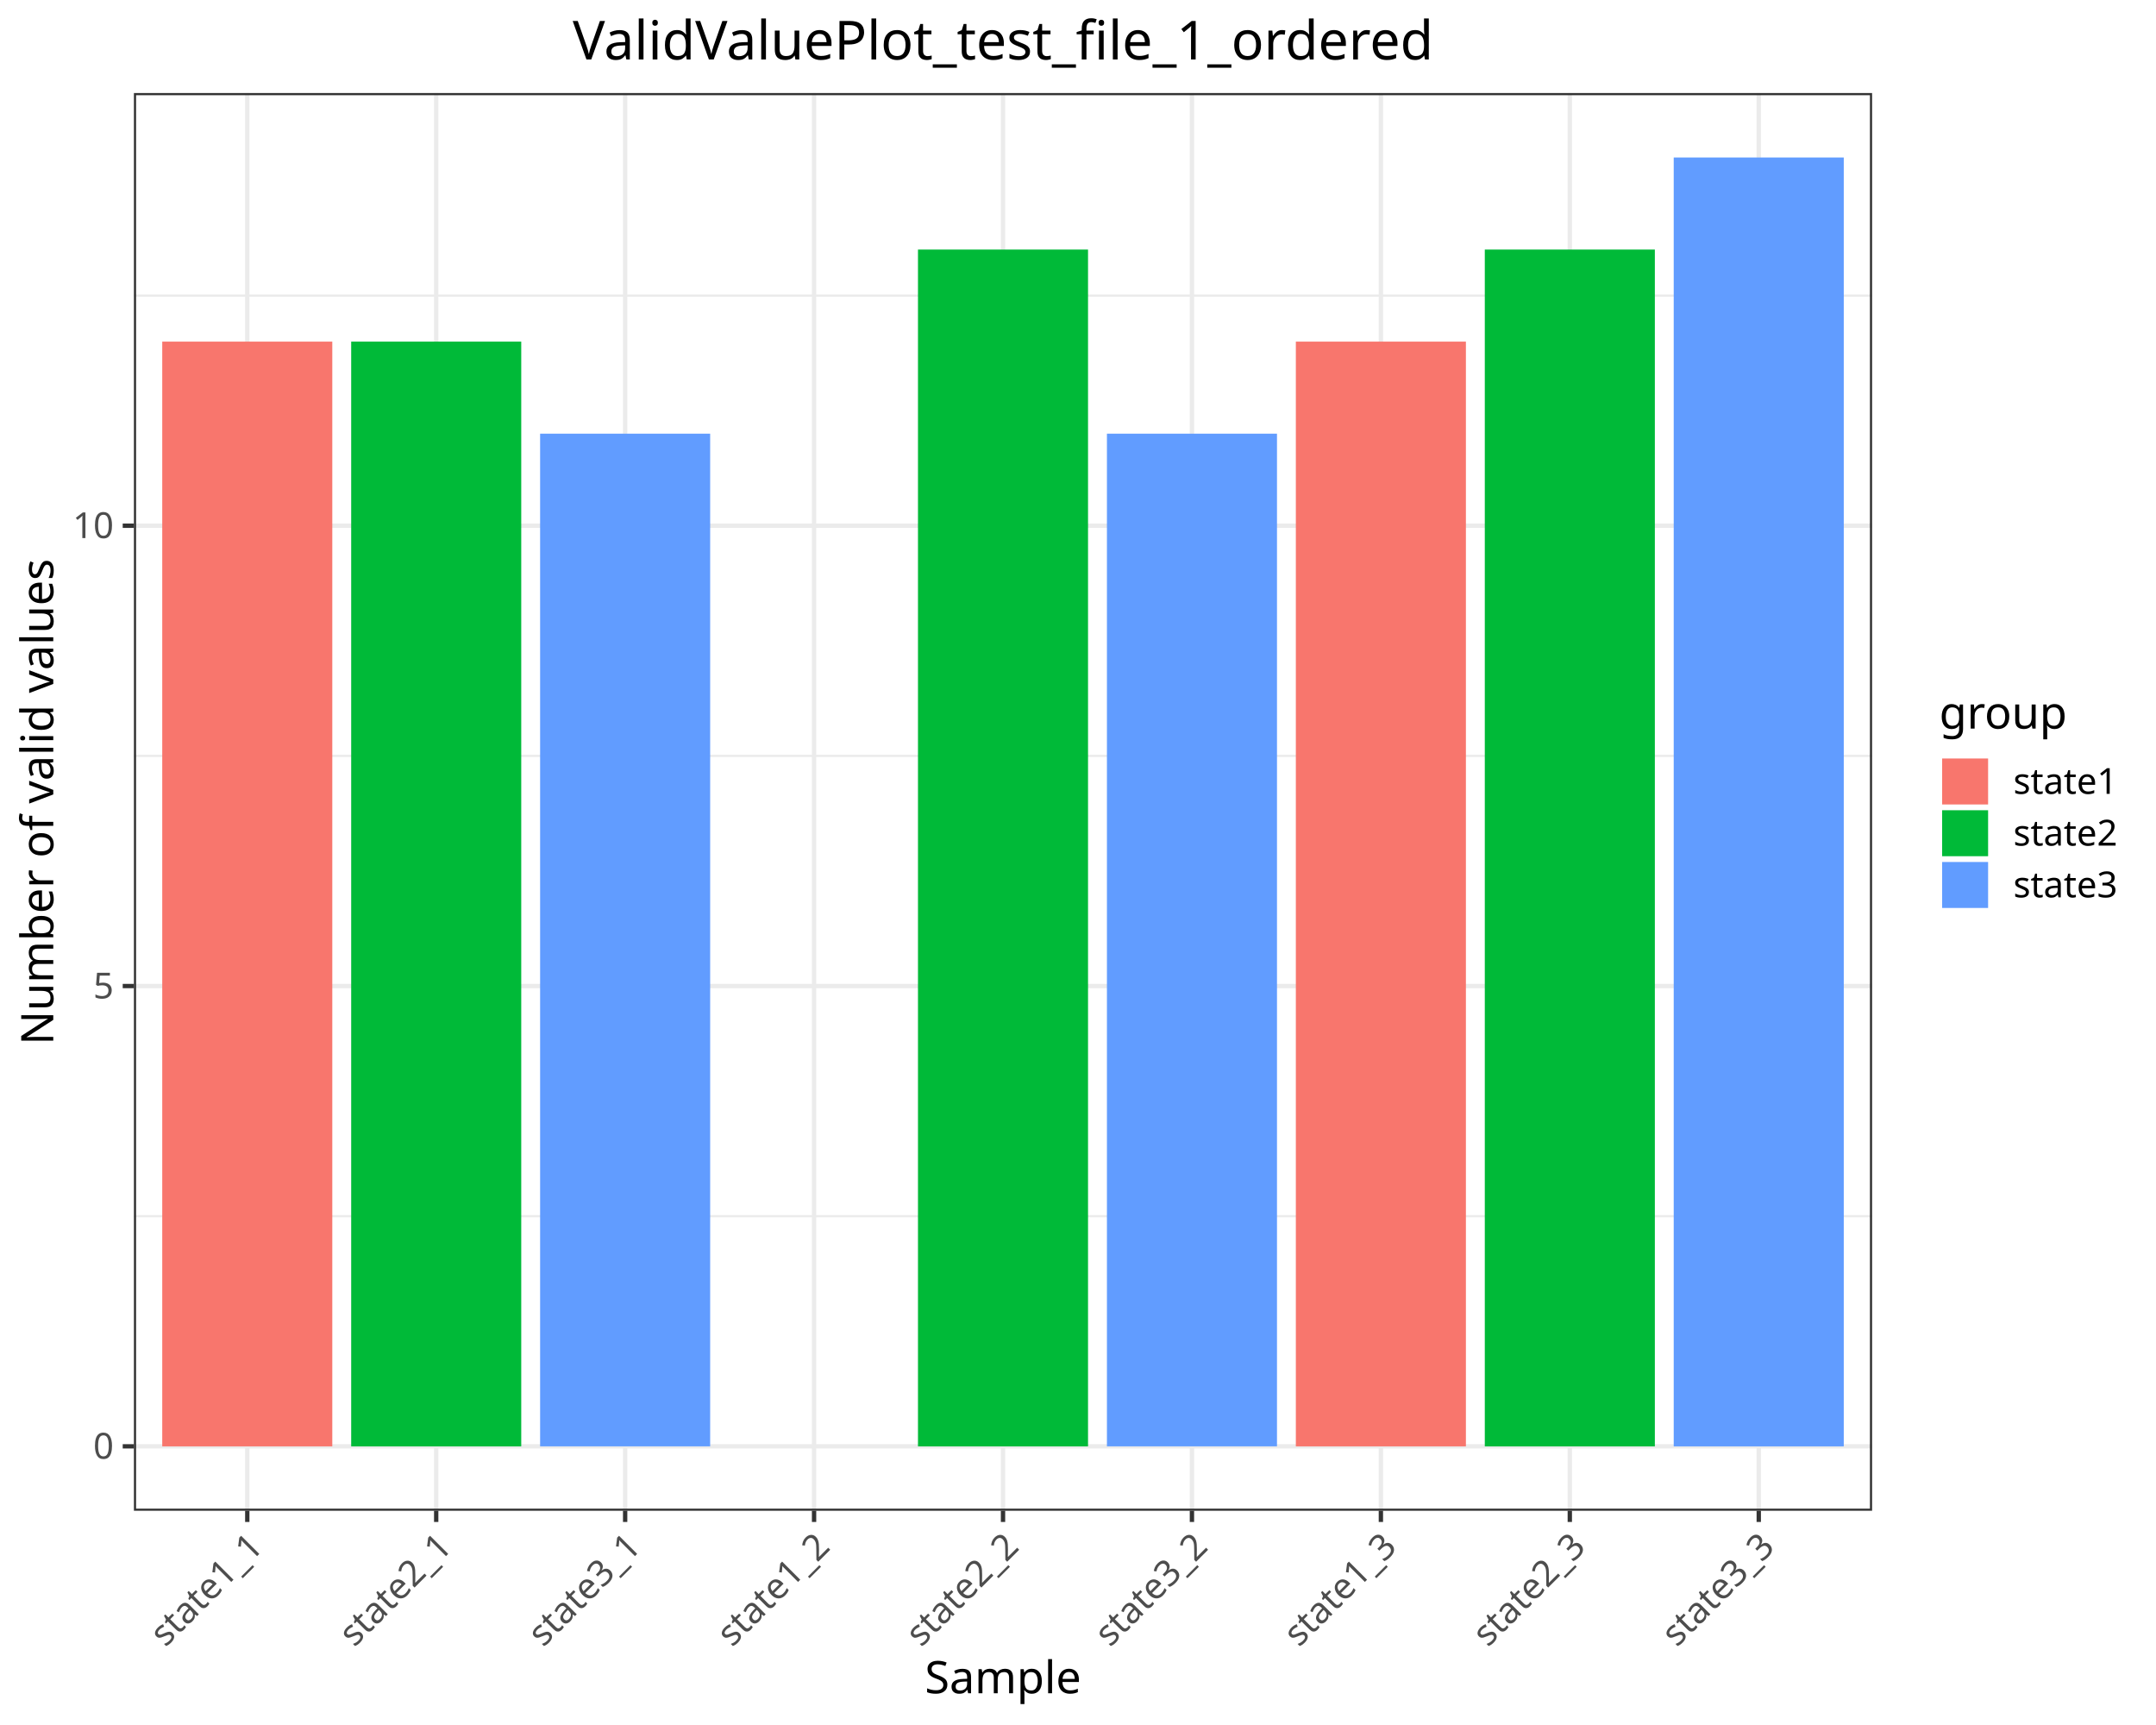
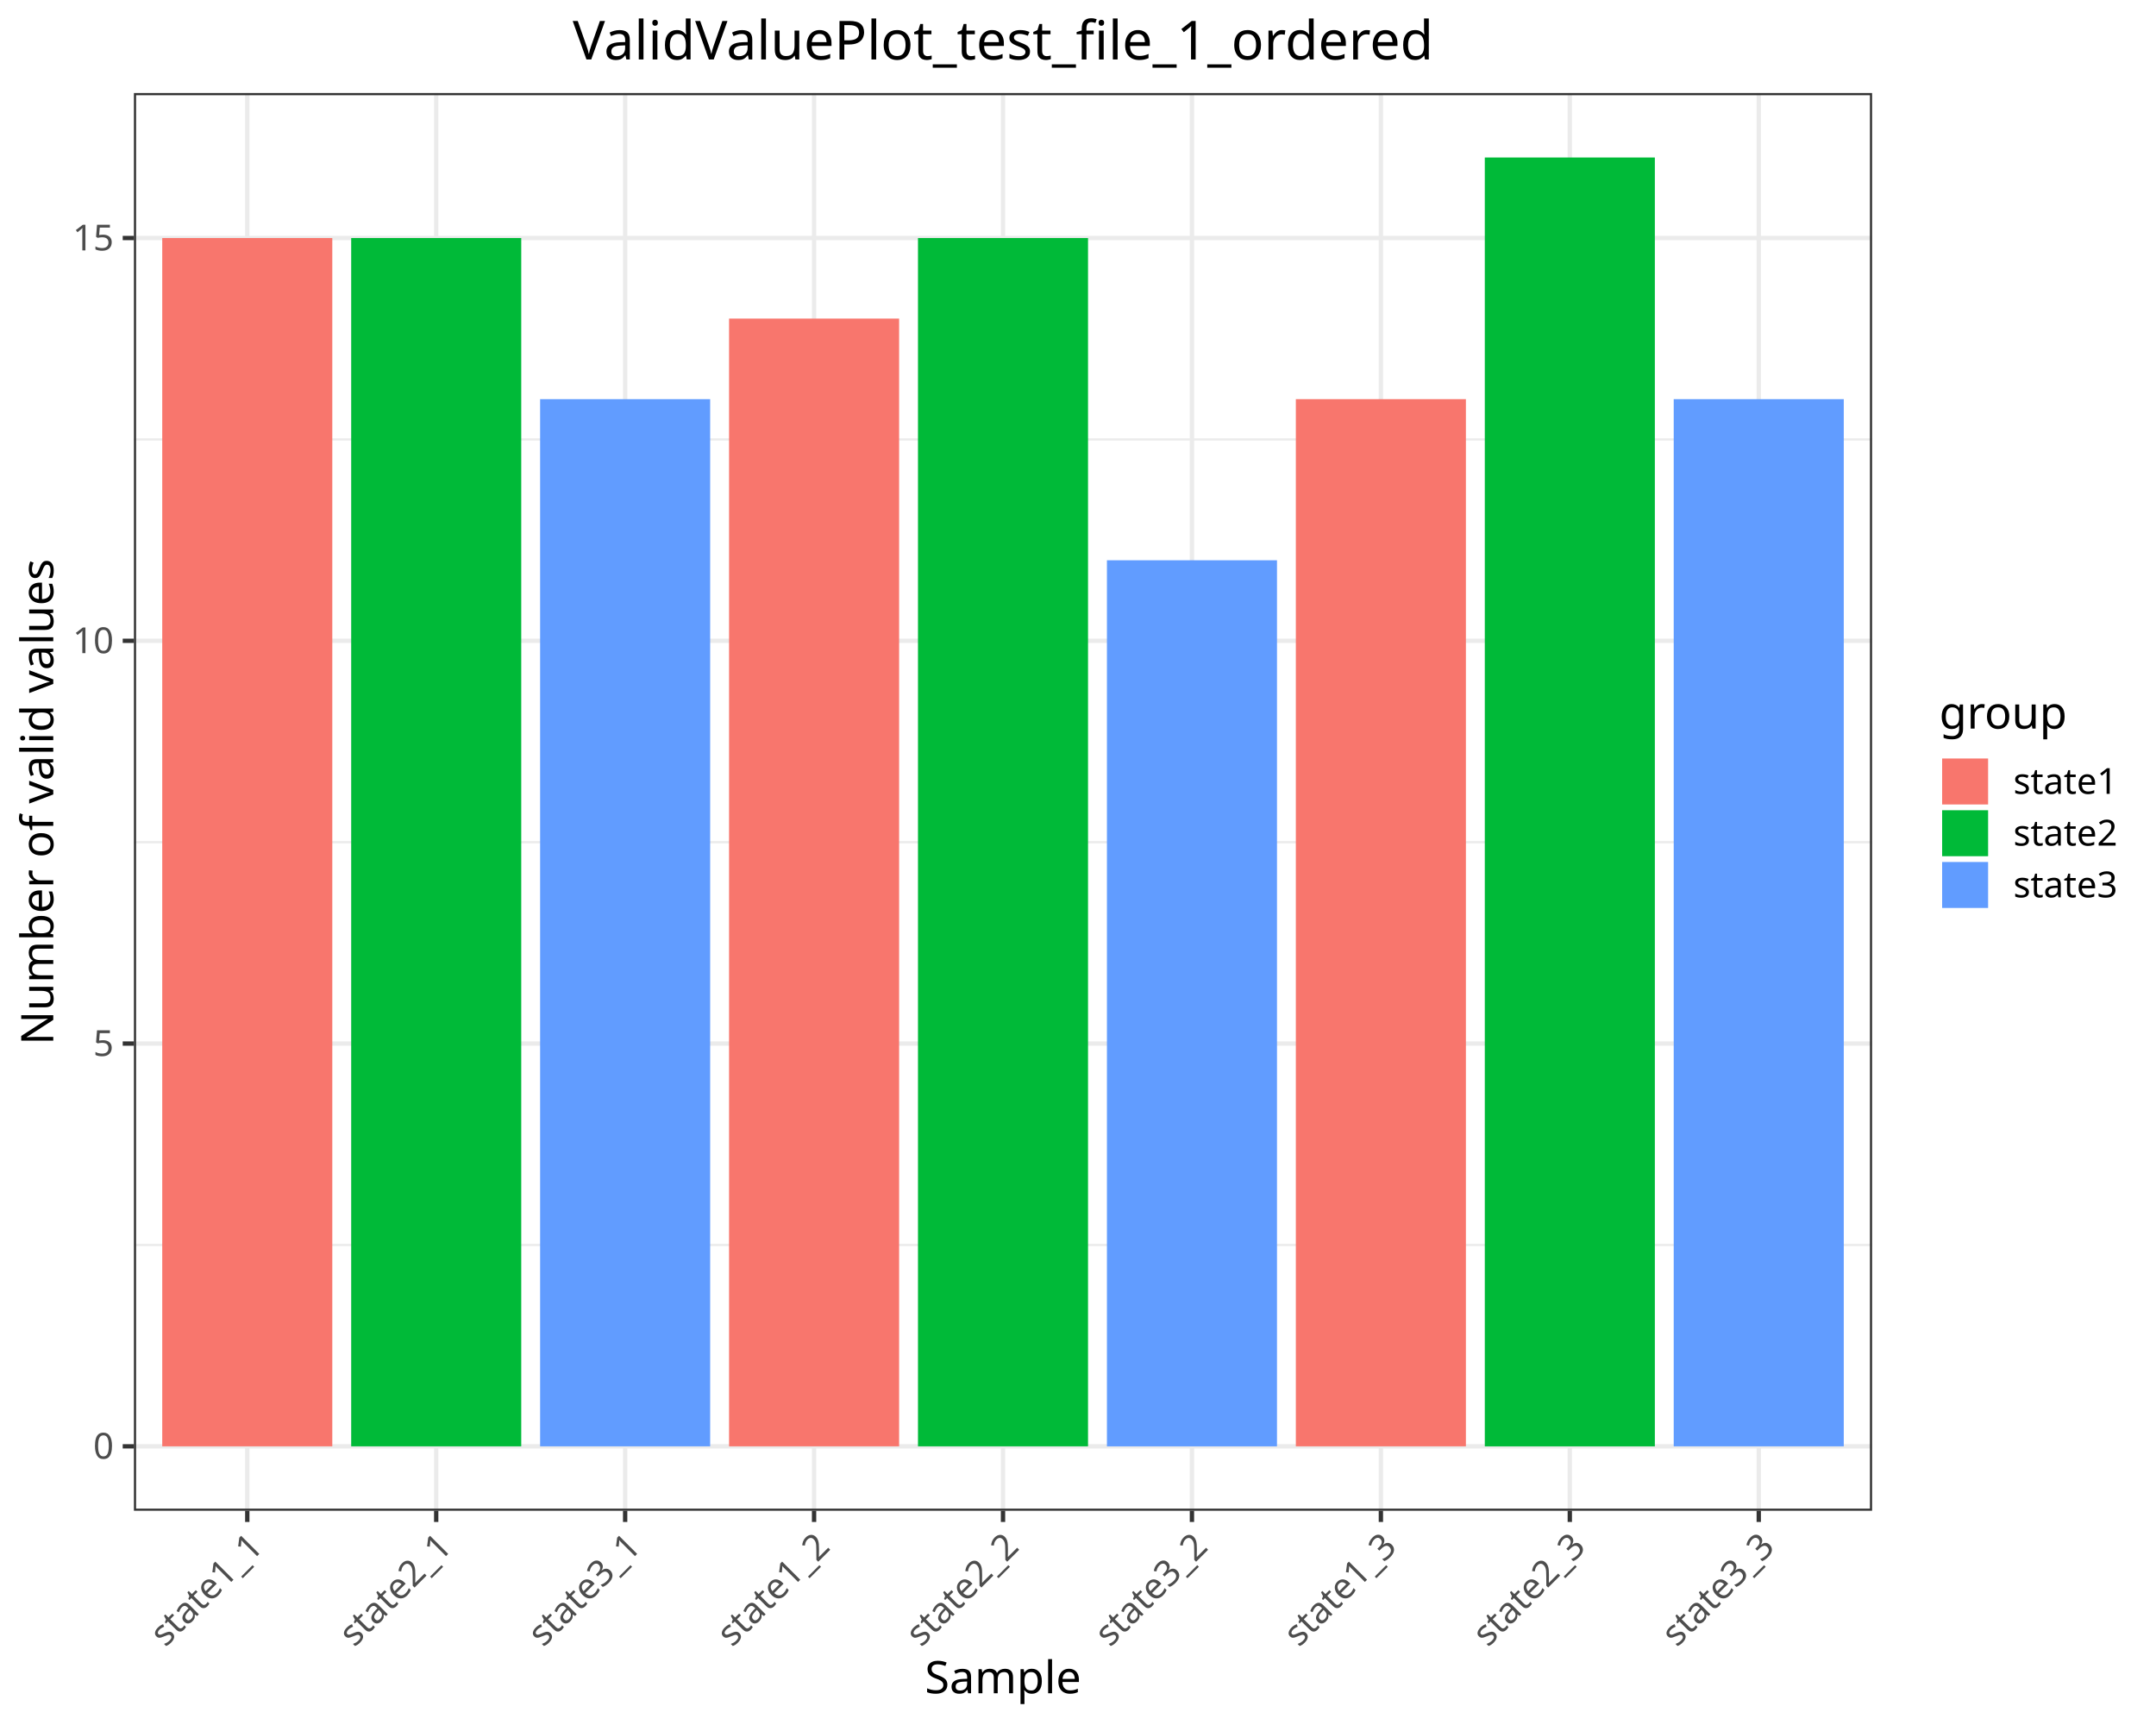
<svg xmlns="http://www.w3.org/2000/svg" class="svglite" data-engine-version="2.0" width="720.00pt" height="576.00pt" viewBox="0 0 720.00 576.00">
  <defs>
    <style type="text/css">
    .svglite line, .svglite polyline, .svglite polygon, .svglite path, .svglite rect, .svglite circle {
      fill: none;
      stroke: #000000;
      stroke-linecap: round;
      stroke-linejoin: round;
      stroke-miterlimit: 10.00;
    }
  </style>
  </defs>
  <rect width="100%" height="100%" style="stroke: none; fill: #FFFFFF;" />
  <defs>
    <clipPath id="cpMC4wMHw3MjAuMDB8MC4wMHw1NzYuMDA=">
      <rect x="0.00" y="0.00" width="720.00" height="576.00" />
    </clipPath>
  </defs>
  <g clip-path="url(#cpMC4wMHw3MjAuMDB8MC4wMHw1NzYuMDA=)">
    <rect x="0.00" y="0.00" width="720.00" height="576.00" style="stroke-width: 1.45; stroke: #FFFFFF; fill: #FFFFFF;" />
  </g>
  <defs>
    <clipPath id="cpNDQuNzJ8NjI1LjE5fDMxLjA3fDUwNC40Nw==">
      <rect x="44.72" y="31.07" width="580.47" height="473.40" />
    </clipPath>
  </defs>
  <g clip-path="url(#cpNDQuNzJ8NjI1LjE5fDMxLjA3fDUwNC40Nw==)">
    <rect x="44.72" y="31.07" width="580.47" height="473.40" style="stroke-width: 1.45; stroke: none; fill: #FFFFFF;" />
-     <polyline points="44.72,406.10 625.19,406.10 " style="stroke-width: 0.73; stroke: #EBEBEB; stroke-linecap: butt;" />
-     <polyline points="44.72,252.40 625.19,252.40 " style="stroke-width: 0.73; stroke: #EBEBEB; stroke-linecap: butt;" />
-     <polyline points="44.72,98.70 625.19,98.70 " style="stroke-width: 0.73; stroke: #EBEBEB; stroke-linecap: butt;" />
+     <polyline points="44.72,415.71 625.19,415.71 " style="stroke-width: 0.73; stroke: #EBEBEB; stroke-linecap: butt;" />
+     <polyline points="44.72,281.22 625.19,281.22 " style="stroke-width: 0.73; stroke: #EBEBEB; stroke-linecap: butt;" />
+     <polyline points="44.72,146.73 625.19,146.73 " style="stroke-width: 0.73; stroke: #EBEBEB; stroke-linecap: butt;" />
    <polyline points="44.72,482.95 625.19,482.95 " style="stroke-width: 1.45; stroke: #EBEBEB; stroke-linecap: butt;" />
-     <polyline points="44.72,329.25 625.19,329.25 " style="stroke-width: 1.45; stroke: #EBEBEB; stroke-linecap: butt;" />
-     <polyline points="44.72,175.55 625.19,175.55 " style="stroke-width: 1.45; stroke: #EBEBEB; stroke-linecap: butt;" />
+     <polyline points="44.72,348.46 625.19,348.46 " style="stroke-width: 1.45; stroke: #EBEBEB; stroke-linecap: butt;" />
+     <polyline points="44.72,213.97 625.19,213.97 " style="stroke-width: 1.45; stroke: #EBEBEB; stroke-linecap: butt;" />
+     <polyline points="44.72,79.48 625.19,79.48 " style="stroke-width: 1.45; stroke: #EBEBEB; stroke-linecap: butt;" />
    <polyline points="82.58,504.47 82.58,31.07 " style="stroke-width: 1.45; stroke: #EBEBEB; stroke-linecap: butt;" />
    <polyline points="145.67,504.47 145.67,31.07 " style="stroke-width: 1.45; stroke: #EBEBEB; stroke-linecap: butt;" />
    <polyline points="208.77,504.47 208.77,31.07 " style="stroke-width: 1.45; stroke: #EBEBEB; stroke-linecap: butt;" />
    <polyline points="271.86,504.47 271.86,31.07 " style="stroke-width: 1.45; stroke: #EBEBEB; stroke-linecap: butt;" />
    <polyline points="334.96,504.47 334.96,31.07 " style="stroke-width: 1.45; stroke: #EBEBEB; stroke-linecap: butt;" />
    <polyline points="398.05,504.47 398.05,31.07 " style="stroke-width: 1.45; stroke: #EBEBEB; stroke-linecap: butt;" />
    <polyline points="461.15,504.47 461.15,31.07 " style="stroke-width: 1.45; stroke: #EBEBEB; stroke-linecap: butt;" />
    <polyline points="524.24,504.47 524.24,31.07 " style="stroke-width: 1.45; stroke: #EBEBEB; stroke-linecap: butt;" />
    <polyline points="587.34,504.47 587.34,31.07 " style="stroke-width: 1.45; stroke: #EBEBEB; stroke-linecap: butt;" />
-     <rect x="54.18" y="114.07" width="56.79" height="368.89" style="stroke-width: 1.45; stroke: none; stroke-linecap: butt; stroke-linejoin: miter; fill: #F8766D;" />
-     <rect x="117.28" y="114.07" width="56.79" height="368.89" style="stroke-width: 1.45; stroke: none; stroke-linecap: butt; stroke-linejoin: miter; fill: #00BA38;" />
-     <rect x="180.37" y="144.81" width="56.79" height="338.14" style="stroke-width: 1.45; stroke: none; stroke-linecap: butt; stroke-linejoin: miter; fill: #619CFF;" />
-     <rect x="243.47" y="482.95" width="56.79" height="0.00" style="stroke-width: 1.45; stroke: none; stroke-linecap: butt; stroke-linejoin: miter; fill: #F8766D;" />
-     <rect x="306.56" y="83.33" width="56.79" height="399.63" style="stroke-width: 1.45; stroke: none; stroke-linecap: butt; stroke-linejoin: miter; fill: #00BA38;" />
-     <rect x="369.66" y="144.81" width="56.79" height="338.14" style="stroke-width: 1.45; stroke: none; stroke-linecap: butt; stroke-linejoin: miter; fill: #619CFF;" />
-     <rect x="432.75" y="114.07" width="56.79" height="368.89" style="stroke-width: 1.45; stroke: none; stroke-linecap: butt; stroke-linejoin: miter; fill: #F8766D;" />
-     <rect x="495.85" y="83.33" width="56.79" height="399.63" style="stroke-width: 1.45; stroke: none; stroke-linecap: butt; stroke-linejoin: miter; fill: #00BA38;" />
-     <rect x="558.94" y="52.59" width="56.79" height="430.37" style="stroke-width: 1.45; stroke: none; stroke-linecap: butt; stroke-linejoin: miter; fill: #619CFF;" />
+     <rect x="54.18" y="79.48" width="56.79" height="403.47" style="stroke-width: 1.45; stroke: none; stroke-linecap: butt; stroke-linejoin: miter; fill: #F8766D;" />
+     <rect x="117.28" y="79.48" width="56.79" height="403.47" style="stroke-width: 1.45; stroke: none; stroke-linecap: butt; stroke-linejoin: miter; fill: #00BA38;" />
+     <rect x="180.37" y="133.28" width="56.79" height="349.67" style="stroke-width: 1.45; stroke: none; stroke-linecap: butt; stroke-linejoin: miter; fill: #619CFF;" />
+     <rect x="243.47" y="106.38" width="56.79" height="376.57" style="stroke-width: 1.45; stroke: none; stroke-linecap: butt; stroke-linejoin: miter; fill: #F8766D;" />
+     <rect x="306.56" y="79.48" width="56.79" height="403.47" style="stroke-width: 1.45; stroke: none; stroke-linecap: butt; stroke-linejoin: miter; fill: #00BA38;" />
+     <rect x="369.66" y="187.08" width="56.79" height="295.88" style="stroke-width: 1.45; stroke: none; stroke-linecap: butt; stroke-linejoin: miter; fill: #619CFF;" />
+     <rect x="432.75" y="133.28" width="56.79" height="349.67" style="stroke-width: 1.45; stroke: none; stroke-linecap: butt; stroke-linejoin: miter; fill: #F8766D;" />
+     <rect x="495.85" y="52.59" width="56.79" height="430.37" style="stroke-width: 1.45; stroke: none; stroke-linecap: butt; stroke-linejoin: miter; fill: #00BA38;" />
+     <rect x="558.94" y="133.28" width="56.79" height="349.67" style="stroke-width: 1.45; stroke: none; stroke-linecap: butt; stroke-linejoin: miter; fill: #619CFF;" />
    <rect x="44.72" y="31.07" width="580.47" height="473.40" style="stroke-width: 1.45; stroke: #333333;" />
  </g>
  <g clip-path="url(#cpMC4wMHw3MjAuMDB8MC4wMHw1NzYuMDA=)">
    <text x="37.99" y="487.08" text-anchor="end" style="font-size: 12.00px; fill: #4D4D4D; font-family: sans;" textLength="6.67px" lengthAdjust="spacingAndGlyphs">0</text>
-     <text x="37.99" y="333.38" text-anchor="end" style="font-size: 12.00px; fill: #4D4D4D; font-family: sans;" textLength="6.67px" lengthAdjust="spacingAndGlyphs">5</text>
-     <text x="37.99" y="179.68" text-anchor="end" style="font-size: 12.00px; fill: #4D4D4D; font-family: sans;" textLength="13.35px" lengthAdjust="spacingAndGlyphs">10</text>
+     <text x="37.99" y="352.59" text-anchor="end" style="font-size: 12.00px; fill: #4D4D4D; font-family: sans;" textLength="6.67px" lengthAdjust="spacingAndGlyphs">5</text>
+     <text x="37.99" y="218.10" text-anchor="end" style="font-size: 12.00px; fill: #4D4D4D; font-family: sans;" textLength="13.35px" lengthAdjust="spacingAndGlyphs">10</text>
+     <text x="37.99" y="83.61" text-anchor="end" style="font-size: 12.00px; fill: #4D4D4D; font-family: sans;" textLength="13.35px" lengthAdjust="spacingAndGlyphs">15</text>
    <polyline points="40.98,482.95 44.72,482.95 " style="stroke-width: 1.45; stroke: #333333; stroke-linecap: butt;" />
-     <polyline points="40.98,329.25 44.72,329.25 " style="stroke-width: 1.45; stroke: #333333; stroke-linecap: butt;" />
-     <polyline points="40.98,175.55 44.72,175.55 " style="stroke-width: 1.45; stroke: #333333; stroke-linecap: butt;" />
+     <polyline points="40.98,348.46 44.72,348.46 " style="stroke-width: 1.45; stroke: #333333; stroke-linecap: butt;" />
+     <polyline points="40.98,213.97 44.72,213.97 " style="stroke-width: 1.45; stroke: #333333; stroke-linecap: butt;" />
+     <polyline points="40.98,79.48 44.72,79.48 " style="stroke-width: 1.45; stroke: #333333; stroke-linecap: butt;" />
    <polyline points="82.58,508.21 82.58,504.47 " style="stroke-width: 1.45; stroke: #333333; stroke-linecap: butt;" />
    <polyline points="145.67,508.21 145.67,504.47 " style="stroke-width: 1.45; stroke: #333333; stroke-linecap: butt;" />
    <polyline points="208.77,508.21 208.77,504.47 " style="stroke-width: 1.45; stroke: #333333; stroke-linecap: butt;" />
    <polyline points="271.86,508.21 271.86,504.47 " style="stroke-width: 1.45; stroke: #333333; stroke-linecap: butt;" />
    <polyline points="334.96,508.21 334.96,504.47 " style="stroke-width: 1.45; stroke: #333333; stroke-linecap: butt;" />
    <polyline points="398.05,508.21 398.05,504.47 " style="stroke-width: 1.45; stroke: #333333; stroke-linecap: butt;" />
    <polyline points="461.15,508.21 461.15,504.47 " style="stroke-width: 1.45; stroke: #333333; stroke-linecap: butt;" />
    <polyline points="524.24,508.21 524.24,504.47 " style="stroke-width: 1.45; stroke: #333333; stroke-linecap: butt;" />
    <polyline points="587.34,508.21 587.34,504.47 " style="stroke-width: 1.45; stroke: #333333; stroke-linecap: butt;" />
    <text transform="translate(88.42,517.04) rotate(-45)" text-anchor="end" style="font-size: 12.00px; fill: #4D4D4D; font-family: sans;" textLength="46.04px" lengthAdjust="spacingAndGlyphs">state1_1</text>
    <text transform="translate(151.51,517.04) rotate(-45)" text-anchor="end" style="font-size: 12.00px; fill: #4D4D4D; font-family: sans;" textLength="46.04px" lengthAdjust="spacingAndGlyphs">state2_1</text>
    <text transform="translate(214.61,517.04) rotate(-45)" text-anchor="end" style="font-size: 12.00px; fill: #4D4D4D; font-family: sans;" textLength="46.04px" lengthAdjust="spacingAndGlyphs">state3_1</text>
    <text transform="translate(277.70,517.04) rotate(-45)" text-anchor="end" style="font-size: 12.00px; fill: #4D4D4D; font-family: sans;" textLength="46.04px" lengthAdjust="spacingAndGlyphs">state1_2</text>
    <text transform="translate(340.80,517.04) rotate(-45)" text-anchor="end" style="font-size: 12.00px; fill: #4D4D4D; font-family: sans;" textLength="46.04px" lengthAdjust="spacingAndGlyphs">state2_2</text>
    <text transform="translate(403.89,517.04) rotate(-45)" text-anchor="end" style="font-size: 12.00px; fill: #4D4D4D; font-family: sans;" textLength="46.04px" lengthAdjust="spacingAndGlyphs">state3_2</text>
    <text transform="translate(466.99,517.04) rotate(-45)" text-anchor="end" style="font-size: 12.00px; fill: #4D4D4D; font-family: sans;" textLength="46.04px" lengthAdjust="spacingAndGlyphs">state1_3</text>
    <text transform="translate(530.08,517.04) rotate(-45)" text-anchor="end" style="font-size: 12.00px; fill: #4D4D4D; font-family: sans;" textLength="46.04px" lengthAdjust="spacingAndGlyphs">state2_3</text>
    <text transform="translate(593.18,517.04) rotate(-45)" text-anchor="end" style="font-size: 12.00px; fill: #4D4D4D; font-family: sans;" textLength="46.04px" lengthAdjust="spacingAndGlyphs">state3_3</text>
    <text x="334.96" y="565.41" text-anchor="middle" style="font-size: 15.00px; font-family: sans;" textLength="50.87px" lengthAdjust="spacingAndGlyphs">Sample</text>
    <text transform="translate(17.79,267.77) rotate(-90)" text-anchor="middle" style="font-size: 15.00px; font-family: sans;" textLength="152.60px" lengthAdjust="spacingAndGlyphs">Number of valid values</text>
    <rect x="640.14" y="223.92" width="72.39" height="87.69" style="stroke-width: 1.45; stroke: none; fill: #FFFFFF;" />
    <text x="647.61" y="243.28" style="font-size: 15.00px; font-family: sans;" textLength="38.37px" lengthAdjust="spacingAndGlyphs">group</text>
    <rect x="647.61" y="252.30" width="17.28" height="17.28" style="stroke-width: 1.45; stroke: none; fill: #FFFFFF;" />
    <rect x="648.58" y="253.27" width="15.35" height="15.35" style="stroke-width: 1.45; stroke: none; stroke-linecap: butt; stroke-linejoin: miter; fill: #F8766D;" />
    <rect x="647.61" y="269.58" width="17.28" height="17.28" style="stroke-width: 1.45; stroke: none; fill: #FFFFFF;" />
    <rect x="648.58" y="270.55" width="15.35" height="15.35" style="stroke-width: 1.45; stroke: none; stroke-linecap: butt; stroke-linejoin: miter; fill: #00BA38;" />
    <rect x="647.61" y="286.86" width="17.28" height="17.28" style="stroke-width: 1.45; stroke: none; fill: #FFFFFF;" />
    <rect x="648.58" y="287.83" width="15.35" height="15.35" style="stroke-width: 1.45; stroke: none; stroke-linecap: butt; stroke-linejoin: miter; fill: #619CFF;" />
    <text x="672.36" y="265.07" style="font-size: 12.00px; font-family: sans;" textLength="32.70px" lengthAdjust="spacingAndGlyphs">state1</text>
    <text x="672.36" y="282.35" style="font-size: 12.00px; font-family: sans;" textLength="32.70px" lengthAdjust="spacingAndGlyphs">state2</text>
    <text x="672.36" y="299.63" style="font-size: 12.00px; font-family: sans;" textLength="32.70px" lengthAdjust="spacingAndGlyphs">state3</text>
    <text x="334.96" y="19.86" text-anchor="middle" style="font-size: 18.00px; font-family: sans;" textLength="281.21px" lengthAdjust="spacingAndGlyphs">ValidValuePlot_test_file_1_ordered</text>
  </g>
</svg>
